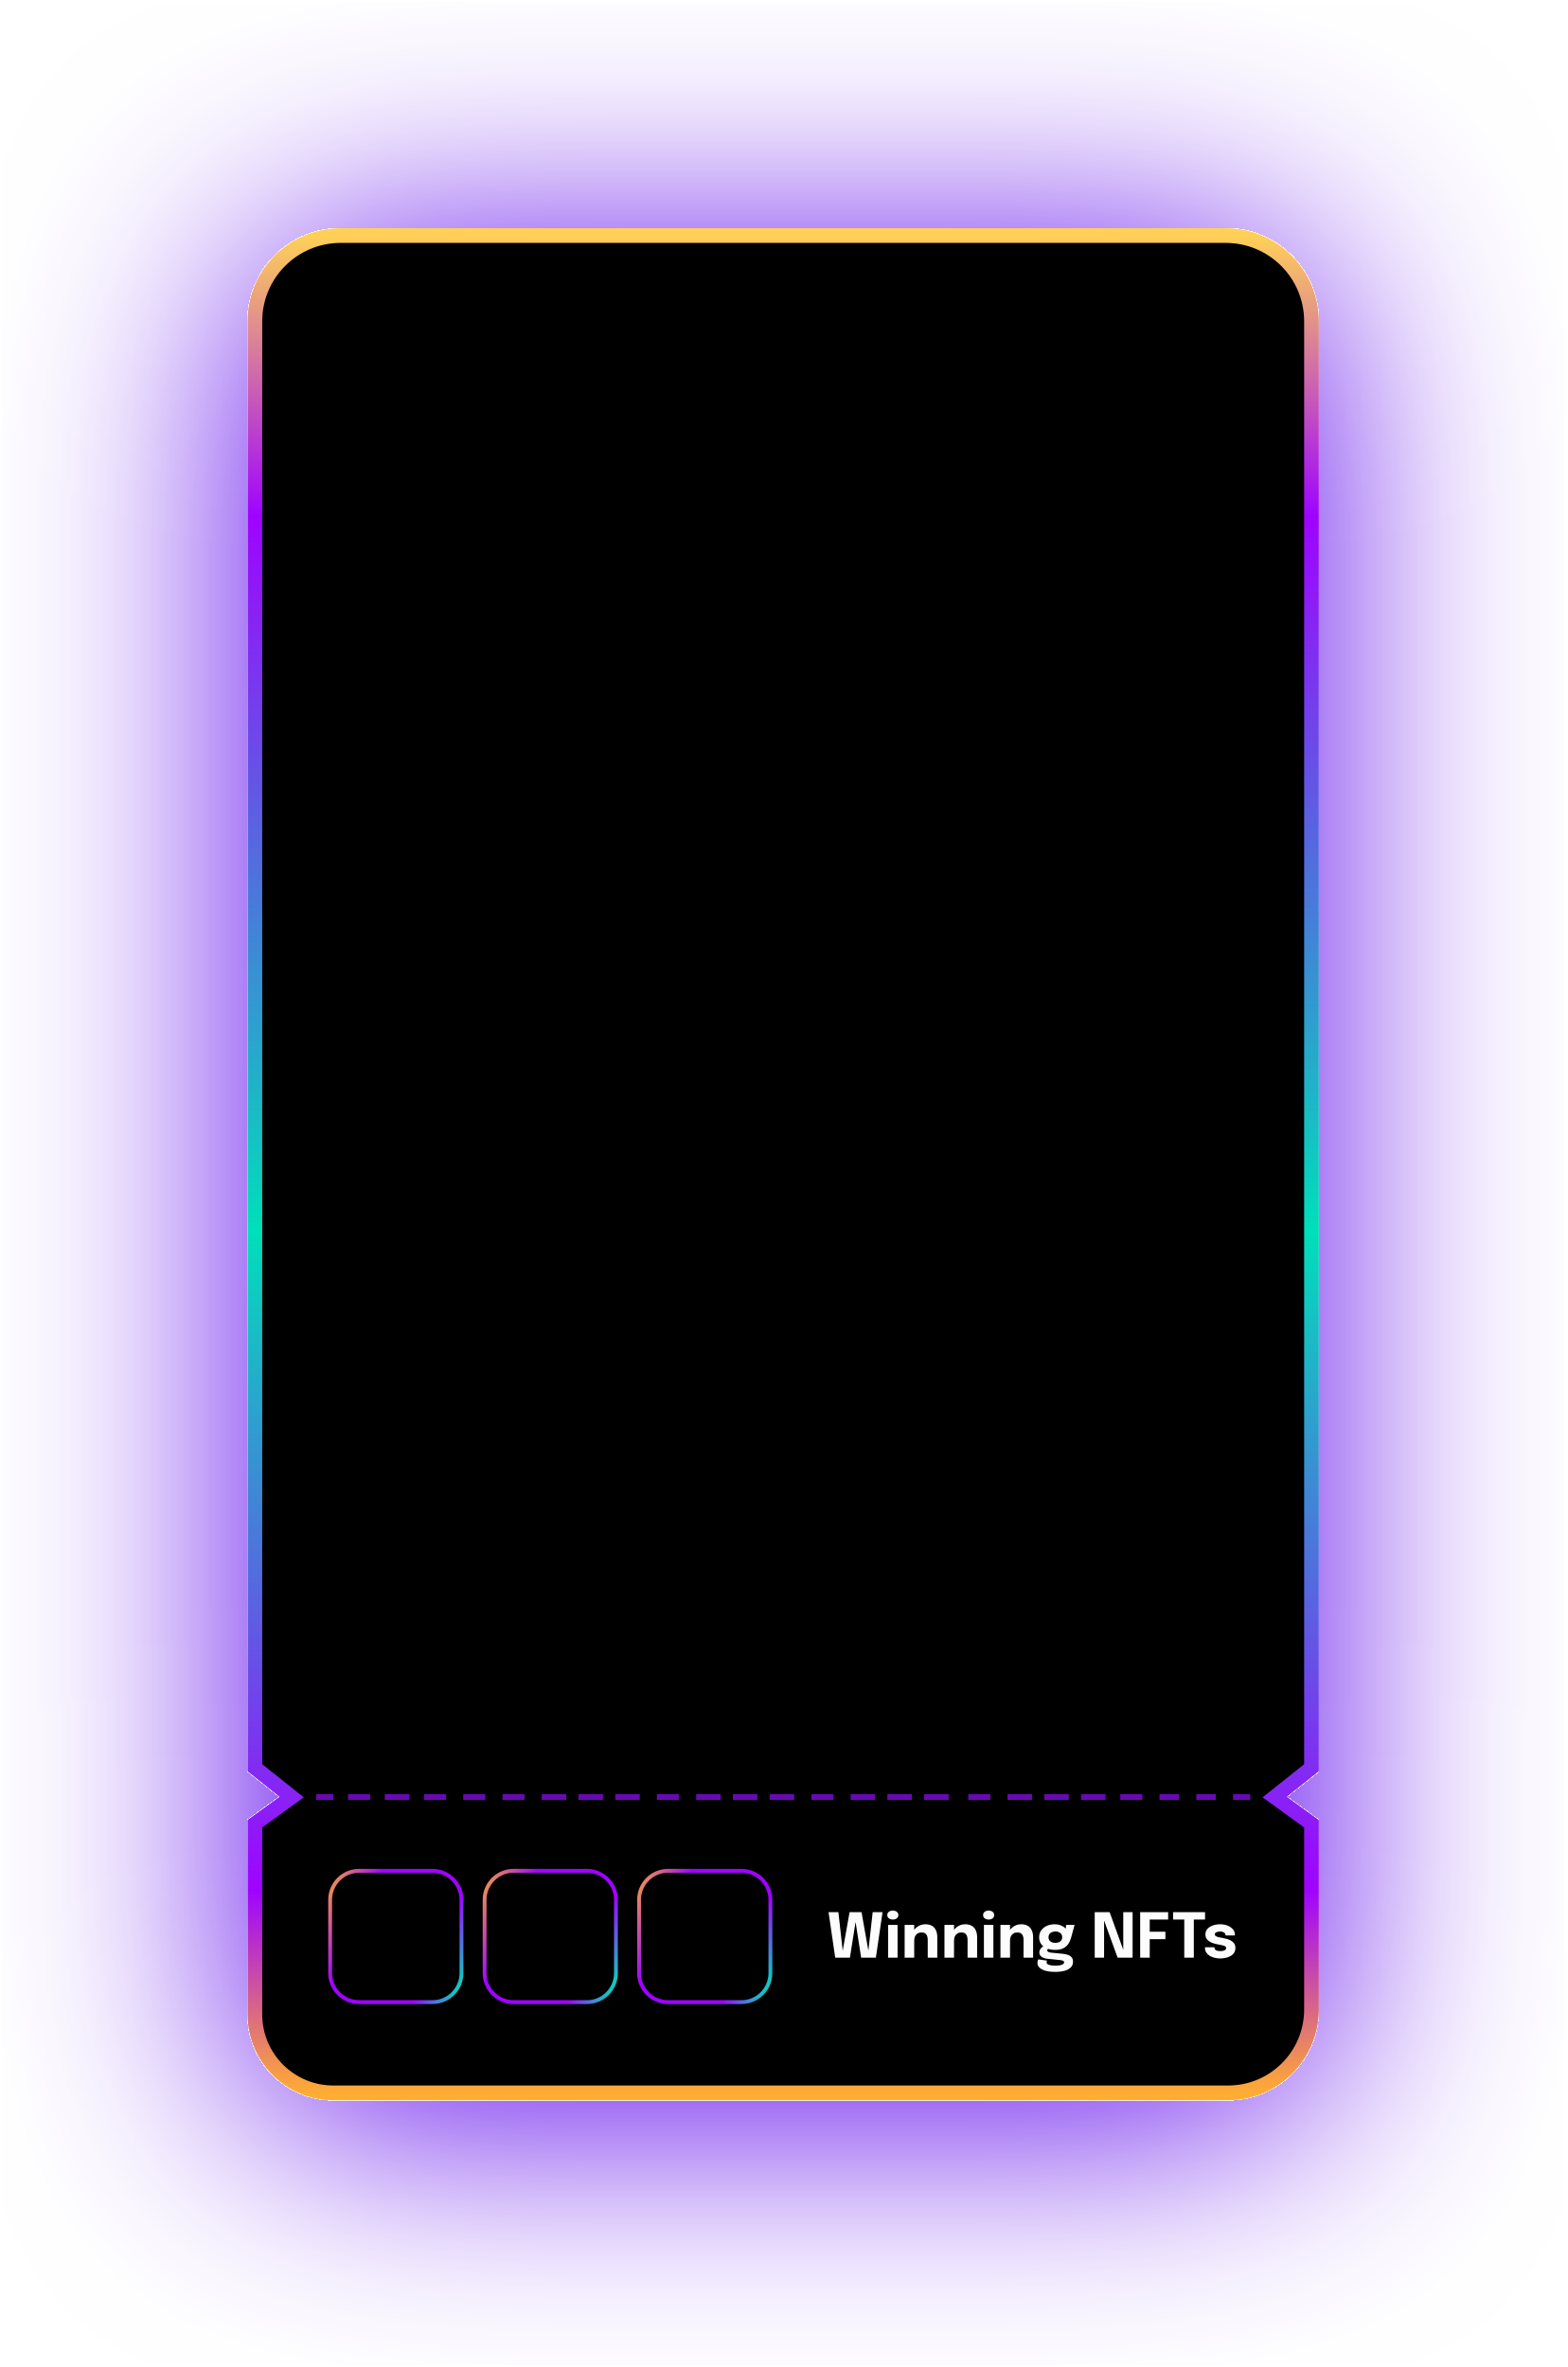
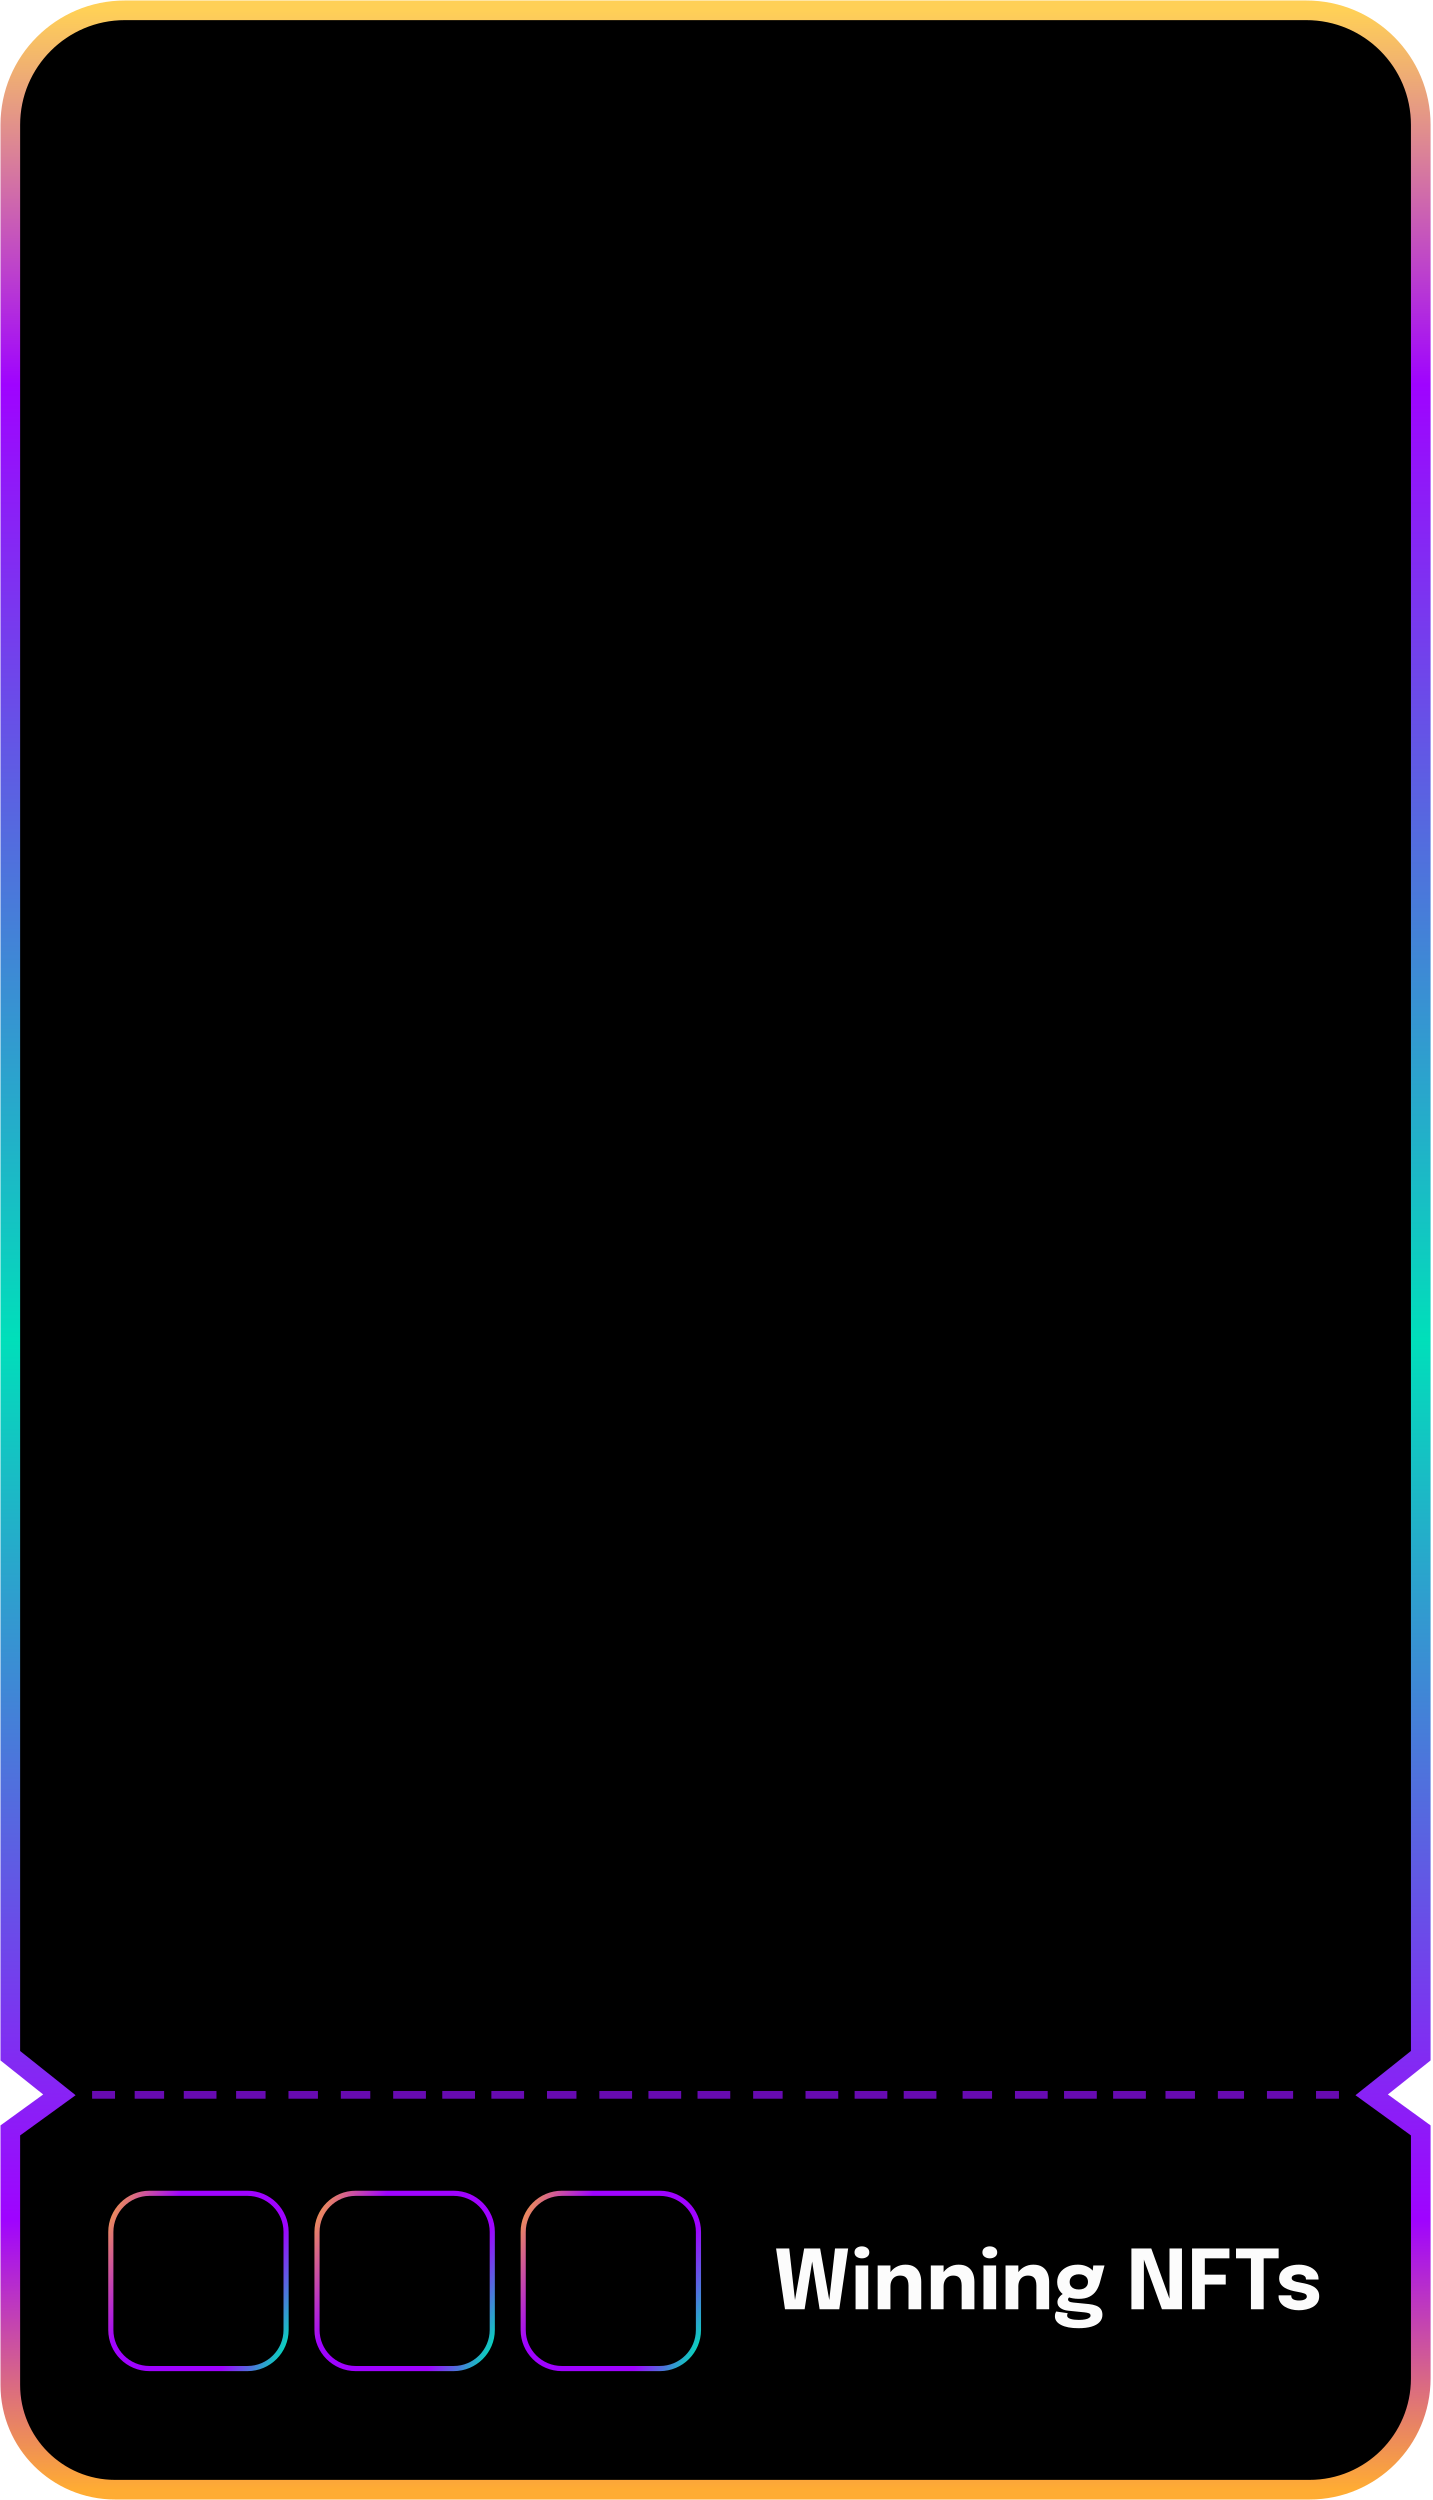
- <svg xmlns="http://www.w3.org/2000/svg" width="406" height="613" viewBox="0 0 406 613" fill="none">
-   <g filter="url(#filter0_d_44_995)">
-     <path d="M66 457.808L75.523 465.399L66 472.3V518.537V521.684C66 532.904 75.096 542 86.316 542H318.041C329.962 542 339.626 532.336 339.626 520.415V518.537V472.3L330.103 465.399L339.626 457.808V84.463V83.22C339.626 70.948 329.678 61 317.406 61H88.22C75.948 61 66 70.948 66 83.22V83.773V457.808Z" fill="#111032" />
-     <path d="M66 457.808L75.523 465.399L66 472.3V518.537V521.684C66 532.904 75.096 542 86.316 542H318.041C329.962 542 339.626 532.336 339.626 520.415V518.537V472.3L330.103 465.399L339.626 457.808V84.463V83.22C339.626 70.948 329.678 61 317.406 61H88.22C75.948 61 66 70.948 66 83.22V83.773V457.808Z" fill="black" />
-     <path d="M66 457.808L75.523 465.399L66 472.3V518.537V521.684C66 532.904 75.096 542 86.316 542H318.041C329.962 542 339.626 532.336 339.626 520.415V518.537V472.3L330.103 465.399L339.626 457.808V84.463V83.22C339.626 70.948 329.678 61 317.406 61H88.22C75.948 61 66 70.948 66 83.22V83.773V457.808Z" stroke="url(#paint0_linear_44_995)" stroke-width="3.809" />
-   </g>
-   <path d="M90.125 465.399H95.838M99.648 465.399H105.996M109.805 465.399H114.25H115.519M130.121 465.399H135.835M140.279 465.399H143.453H146.628M81.871 465.399H86.316M119.963 465.399H122.82H125.677M149.802 465.399H152.976H156.151M159.325 465.399H162.499H165.673M170.118 465.399H175.831M180.275 465.399H183.45H186.624M189.798 465.399H192.973H196.147M199.321 465.399H202.496H205.67M210.114 465.399H215.828M220.272 465.399H223.446H226.62M229.795 465.399H232.969H236.143M239.318 465.399H242.492H245.666M250.745 465.399H256.459M260.903 465.399H264.077H267.252M270.426 465.399H273.6H276.775M279.949 465.399H283.123H286.298M290.107 465.399H295.821M300.265 465.399H303.439H305.343M309.788 465.399H312.962H314.866M319.31 465.399H322.485H323.755" stroke="#930FFC" stroke-opacity="0.7" stroke-width="1.5" />
-   <rect x="85.5" y="484.5" width="34" height="34" rx="7.5" stroke="url(#paint1_linear_44_995)" />
-   <rect x="125.5" y="484.5" width="34" height="34" rx="7.5" stroke="url(#paint2_linear_44_995)" />
-   <rect x="165.5" y="484.5" width="34" height="34" rx="7.5" stroke="url(#paint3_linear_44_995)" />
-   <path d="M216.288 507L214.56 495.2H217.112L218.368 506.464L218.008 506.448L220.008 495.2H223.104L225.096 506.448L224.736 506.464L225.992 495.2H228.544L226.816 507H223.008L221.432 496.92H221.688L220.096 507H216.288ZM229.981 507V498.504H232.437V507H229.981ZM231.205 497.12C230.821 497.12 230.485 497.019 230.197 496.816C229.914 496.613 229.773 496.328 229.773 495.96C229.773 495.587 229.914 495.299 230.197 495.096C230.485 494.893 230.821 494.792 231.205 494.792C231.594 494.792 231.93 494.893 232.213 495.096C232.501 495.299 232.645 495.587 232.645 495.96C232.645 496.333 232.501 496.621 232.213 496.824C231.93 497.021 231.594 497.12 231.205 497.12ZM240.249 507V503.392C240.249 503.189 240.249 503.005 240.249 502.84C240.249 502.675 240.249 502.525 240.249 502.392C240.249 502.04 240.203 501.72 240.113 501.432C240.022 501.139 239.859 500.904 239.625 500.728C239.39 500.552 239.051 500.464 238.609 500.464C238.225 500.464 237.891 500.552 237.609 500.728C237.331 500.904 237.118 501.149 236.969 501.464C236.819 501.779 236.745 502.141 236.745 502.552L236.057 502.056C236.057 501.32 236.217 500.675 236.537 500.12C236.857 499.565 237.289 499.131 237.833 498.816C238.382 498.501 238.99 498.344 239.657 498.344C240.355 498.344 240.929 498.485 241.377 498.768C241.83 499.045 242.166 499.435 242.385 499.936C242.609 500.432 242.721 501.013 242.721 501.68C242.721 501.952 242.721 502.256 242.721 502.592C242.721 502.928 242.721 503.272 242.721 503.624V507H240.249ZM234.265 507V498.504H236.745V507H234.265ZM250.561 507V503.392C250.561 503.189 250.561 503.005 250.561 502.84C250.561 502.675 250.561 502.525 250.561 502.392C250.561 502.04 250.516 501.72 250.425 501.432C250.334 501.139 250.172 500.904 249.937 500.728C249.702 500.552 249.364 500.464 248.921 500.464C248.537 500.464 248.204 500.552 247.921 500.728C247.644 500.904 247.43 501.149 247.281 501.464C247.132 501.779 247.057 502.141 247.057 502.552L246.369 502.056C246.369 501.32 246.529 500.675 246.849 500.12C247.169 499.565 247.601 499.131 248.145 498.816C248.694 498.501 249.302 498.344 249.969 498.344C250.668 498.344 251.241 498.485 251.689 498.768C252.142 499.045 252.478 499.435 252.697 499.936C252.921 500.432 253.033 501.013 253.033 501.68C253.033 501.952 253.033 502.256 253.033 502.592C253.033 502.928 253.033 503.272 253.033 503.624V507H250.561ZM244.577 507V498.504H247.057V507H244.577ZM254.794 507V498.504H257.25V507H254.794ZM256.018 497.12C255.634 497.12 255.298 497.019 255.01 496.816C254.727 496.613 254.586 496.328 254.586 495.96C254.586 495.587 254.727 495.299 255.01 495.096C255.298 494.893 255.634 494.792 256.018 494.792C256.407 494.792 256.743 494.893 257.026 495.096C257.314 495.299 257.458 495.587 257.458 495.96C257.458 496.333 257.314 496.621 257.026 496.824C256.743 497.021 256.407 497.12 256.018 497.12ZM265.061 507V503.392C265.061 503.189 265.061 503.005 265.061 502.84C265.061 502.675 265.061 502.525 265.061 502.392C265.061 502.04 265.016 501.72 264.925 501.432C264.834 501.139 264.672 500.904 264.437 500.728C264.202 500.552 263.864 500.464 263.421 500.464C263.037 500.464 262.704 500.552 262.421 500.728C262.144 500.904 261.93 501.149 261.781 501.464C261.632 501.779 261.557 502.141 261.557 502.552L260.869 502.056C260.869 501.32 261.029 500.675 261.349 500.12C261.669 499.565 262.101 499.131 262.645 498.816C263.194 498.501 263.802 498.344 264.469 498.344C265.168 498.344 265.741 498.485 266.189 498.768C266.642 499.045 266.978 499.435 267.197 499.936C267.421 500.432 267.533 501.013 267.533 501.68C267.533 501.952 267.533 502.256 267.533 502.592C267.533 502.928 267.533 503.272 267.533 503.624V507H265.061ZM259.077 507V498.504H261.557V507H259.077ZM275.254 505.992C275.776 506.045 276.232 506.147 276.622 506.296C277.016 506.44 277.323 506.656 277.542 506.944C277.76 507.227 277.87 507.605 277.87 508.08C277.87 508.629 277.688 509.096 277.326 509.48C276.968 509.869 276.443 510.165 275.75 510.368C275.056 510.571 274.216 510.672 273.23 510.672C271.774 510.672 270.646 510.461 269.846 510.04C269.051 509.624 268.654 509.067 268.654 508.368C268.654 508.171 268.675 507.992 268.718 507.832C268.766 507.677 268.824 507.544 268.894 507.432L271.15 507.76C271.123 507.797 271.094 507.853 271.062 507.928C271.035 508.008 271.022 508.107 271.022 508.224C271.022 508.507 271.232 508.717 271.654 508.856C272.08 508.995 272.63 509.064 273.302 509.064C273.776 509.064 274.182 509.029 274.518 508.96C274.859 508.896 275.118 508.8 275.294 508.672C275.475 508.544 275.566 508.397 275.566 508.232C275.566 507.992 275.448 507.835 275.214 507.76C274.984 507.685 274.718 507.632 274.414 507.6L271.198 507.272C270.606 507.213 270.115 507.043 269.726 506.76C269.336 506.477 269.142 506.096 269.142 505.616C269.142 505.317 269.224 505.045 269.39 504.8C269.555 504.549 269.744 504.344 269.958 504.184C270.171 504.019 270.35 503.915 270.494 503.872L271.758 504.512C271.656 504.528 271.536 504.592 271.398 504.704C271.264 504.816 271.198 504.947 271.198 505.096C271.198 505.245 271.272 505.373 271.422 505.48C271.576 505.587 271.856 505.659 272.262 505.696L275.254 505.992ZM276.094 498.504H278.278L277.39 501.768C277.224 502.387 276.979 502.939 276.654 503.424C276.328 503.904 275.894 504.283 275.35 504.56C274.811 504.837 274.131 504.976 273.31 504.976C272.446 504.976 271.696 504.843 271.062 504.576C270.432 504.309 269.947 503.933 269.606 503.448C269.264 502.957 269.094 502.379 269.094 501.712C269.094 501.045 269.267 500.459 269.614 499.952C269.966 499.445 270.443 499.051 271.046 498.768C271.654 498.485 272.342 498.344 273.11 498.344C273.691 498.344 274.222 498.44 274.702 498.632C275.187 498.819 275.576 499.067 275.87 499.376C276.168 499.685 276.323 500.027 276.334 500.4L275.878 500.52L276.094 498.504ZM273.294 503.16C273.646 503.16 273.955 503.104 274.222 502.992C274.488 502.875 274.696 502.707 274.846 502.488C274.995 502.264 275.07 501.995 275.07 501.68C275.07 501.371 274.995 501.107 274.846 500.888C274.696 500.669 274.488 500.501 274.222 500.384C273.955 500.267 273.646 500.208 273.294 500.208C272.958 500.208 272.654 500.269 272.382 500.392C272.115 500.509 271.904 500.68 271.75 500.904C271.595 501.123 271.518 501.389 271.518 501.704C271.518 502.013 271.592 502.277 271.742 502.496C271.891 502.709 272.099 502.875 272.366 502.992C272.632 503.104 272.942 503.16 273.294 503.16ZM285.915 507H283.491V495.2H287.347L291.299 506.104L290.883 506.208V495.2H293.299V507H289.419L285.467 496.128L285.915 496.024V507ZM296.617 497.12L297.737 495.936V500.904L296.969 500.28H301.793V502.2H296.969L297.737 501.528V507H295.257V495.2H302.505V497.12H296.617ZM312.058 497.12H308.162L309.154 495.936V507H306.682V495.936L307.706 497.12H303.786V495.2H312.058V497.12ZM315.972 507.192C315.466 507.192 314.978 507.133 314.508 507.016C314.039 506.899 313.618 506.725 313.244 506.496C312.876 506.267 312.583 505.981 312.364 505.64C312.151 505.293 312.044 504.891 312.044 504.432C312.044 504.411 312.044 504.387 312.044 504.36C312.044 504.328 312.044 504.304 312.044 504.288H314.508C314.508 504.304 314.508 504.323 314.508 504.344C314.508 504.36 314.508 504.379 314.508 504.4C314.508 504.709 314.644 504.936 314.916 505.08C315.194 505.224 315.567 505.296 316.036 505.296C316.282 505.296 316.516 505.272 316.74 505.224C316.97 505.171 317.156 505.088 317.3 504.976C317.45 504.859 317.524 504.712 317.524 504.536C317.524 504.253 317.367 504.053 317.052 503.936C316.743 503.819 316.244 503.701 315.556 503.584C315.167 503.52 314.772 503.429 314.372 503.312C313.972 503.195 313.604 503.04 313.268 502.848C312.932 502.651 312.663 502.403 312.46 502.104C312.258 501.8 312.156 501.432 312.156 501C312.156 500.424 312.33 499.939 312.676 499.544C313.028 499.149 313.495 498.851 314.076 498.648C314.658 498.445 315.298 498.344 315.996 498.344C316.663 498.344 317.284 498.456 317.86 498.68C318.436 498.899 318.903 499.216 319.26 499.632C319.618 500.043 319.796 500.539 319.796 501.12C319.796 501.131 319.796 501.147 319.796 501.168C319.796 501.189 319.796 501.211 319.796 501.232H317.356C317.356 501.211 317.356 501.192 317.356 501.176C317.356 501.16 317.356 501.147 317.356 501.136C317.356 500.923 317.287 500.749 317.148 500.616C317.015 500.483 316.844 500.384 316.636 500.32C316.428 500.251 316.212 500.216 315.988 500.216C315.786 500.216 315.575 500.24 315.356 500.288C315.143 500.331 314.962 500.405 314.812 500.512C314.663 500.613 314.588 500.757 314.588 500.944C314.588 501.125 314.668 501.275 314.828 501.392C314.988 501.504 315.212 501.597 315.5 501.672C315.788 501.741 316.122 501.808 316.5 501.872C316.858 501.931 317.234 502.013 317.628 502.12C318.028 502.221 318.402 502.368 318.748 502.56C319.1 502.747 319.383 502.995 319.596 503.304C319.815 503.608 319.924 503.995 319.924 504.464C319.924 504.949 319.812 505.365 319.588 505.712C319.364 506.059 319.06 506.341 318.676 506.56C318.298 506.773 317.874 506.931 317.404 507.032C316.94 507.139 316.463 507.192 315.972 507.192Z" fill="#FCFCFC" />
+ <svg xmlns="http://www.w3.org/2000/svg" width="278" height="485" viewBox="0 0 278 485" fill="none">
+   <path d="M2 398.808L11.523 406.399L2 413.3V459.537V462.684C2 473.904 11.096 483 22.316 483H254.041C265.962 483 275.626 473.336 275.626 461.415V459.537V413.3L266.103 406.399L275.626 398.808V25.463V24.22C275.626 11.948 265.678 2 253.406 2H24.22C11.948 2 2 11.948 2 24.22V24.773V398.808Z" fill="#111032" />
+   <path d="M2 398.808L11.523 406.399L2 413.3V459.537V462.684C2 473.904 11.096 483 22.316 483H254.041C265.962 483 275.626 473.336 275.626 461.415V459.537V413.3L266.103 406.399L275.626 398.808V25.463V24.22C275.626 11.948 265.678 2 253.406 2H24.22C11.948 2 2 11.948 2 24.22V24.773V398.808Z" fill="black" />
+   <path d="M2 398.808L11.523 406.399L2 413.3V459.537V462.684C2 473.904 11.096 483 22.316 483H254.041C265.962 483 275.626 473.336 275.626 461.415V459.537V413.3L266.103 406.399L275.626 398.808V25.463V24.22C275.626 11.948 265.678 2 253.406 2H24.22C11.948 2 2 11.948 2 24.22V24.773V398.808Z" stroke="url(#paint0_linear_58_1879)" stroke-width="3.809" />
+   <path d="M26.125 406.399H31.838M35.648 406.399H41.996M45.805 406.399H50.249H51.519M66.121 406.399H71.835M76.279 406.399H79.453H82.627M17.871 406.399H22.316M55.963 406.399H58.82H61.677M85.802 406.399H88.976H92.15M95.325 406.399H98.499H101.673M106.117 406.399H111.831M116.275 406.399H119.45H122.624M125.798 406.399H128.973H132.147M135.321 406.399H138.496H141.67M146.114 406.399H151.828M156.272 406.399H159.446H162.62M165.795 406.399H168.969H172.143M175.318 406.399H178.492H181.666M186.745 406.399H192.459M196.903 406.399H200.077H203.252M206.426 406.399H209.6H212.775M215.949 406.399H219.123H222.298M226.107 406.399H231.821M236.265 406.399H239.439H241.343M245.788 406.399H248.962H250.866M255.31 406.399H258.485H259.755" stroke="#930FFC" stroke-opacity="0.7" stroke-width="1.5" />
+   <rect x="21.5" y="425.5" width="34" height="34" rx="7.5" stroke="url(#paint1_linear_58_1879)" />
+   <rect x="61.5" y="425.5" width="34" height="34" rx="7.5" stroke="url(#paint2_linear_58_1879)" />
+   <rect x="101.5" y="425.5" width="34" height="34" rx="7.5" stroke="url(#paint3_linear_58_1879)" />
+   <path d="M152.288 448L150.56 436.2H153.112L154.368 447.464L154.008 447.448L156.008 436.2H159.104L161.096 447.448L160.736 447.464L161.992 436.2H164.544L162.816 448H159.008L157.432 437.92H157.688L156.096 448H152.288ZM165.981 448V439.504H168.437V448H165.981ZM167.205 438.12C166.821 438.12 166.485 438.019 166.197 437.816C165.914 437.613 165.773 437.328 165.773 436.96C165.773 436.587 165.914 436.299 166.197 436.096C166.485 435.893 166.821 435.792 167.205 435.792C167.594 435.792 167.93 435.893 168.213 436.096C168.501 436.299 168.645 436.587 168.645 436.96C168.645 437.333 168.501 437.621 168.213 437.824C167.93 438.021 167.594 438.12 167.205 438.12ZM176.249 448V444.392C176.249 444.189 176.249 444.005 176.249 443.84C176.249 443.675 176.249 443.525 176.249 443.392C176.249 443.04 176.203 442.72 176.113 442.432C176.022 442.139 175.859 441.904 175.625 441.728C175.39 441.552 175.051 441.464 174.609 441.464C174.225 441.464 173.891 441.552 173.609 441.728C173.331 441.904 173.118 442.149 172.969 442.464C172.819 442.779 172.745 443.141 172.745 443.552L172.057 443.056C172.057 442.32 172.217 441.675 172.537 441.12C172.857 440.565 173.289 440.131 173.833 439.816C174.382 439.501 174.99 439.344 175.657 439.344C176.355 439.344 176.929 439.485 177.377 439.768C177.83 440.045 178.166 440.435 178.385 440.936C178.609 441.432 178.721 442.013 178.721 442.68C178.721 442.952 178.721 443.256 178.721 443.592C178.721 443.928 178.721 444.272 178.721 444.624V448H176.249ZM170.265 448V439.504H172.745V448H170.265ZM186.561 448V444.392C186.561 444.189 186.561 444.005 186.561 443.84C186.561 443.675 186.561 443.525 186.561 443.392C186.561 443.04 186.516 442.72 186.425 442.432C186.334 442.139 186.172 441.904 185.937 441.728C185.702 441.552 185.364 441.464 184.921 441.464C184.537 441.464 184.204 441.552 183.921 441.728C183.644 441.904 183.43 442.149 183.281 442.464C183.132 442.779 183.057 443.141 183.057 443.552L182.369 443.056C182.369 442.32 182.529 441.675 182.849 441.12C183.169 440.565 183.601 440.131 184.145 439.816C184.694 439.501 185.302 439.344 185.969 439.344C186.668 439.344 187.241 439.485 187.689 439.768C188.142 440.045 188.478 440.435 188.697 440.936C188.921 441.432 189.033 442.013 189.033 442.68C189.033 442.952 189.033 443.256 189.033 443.592C189.033 443.928 189.033 444.272 189.033 444.624V448H186.561ZM180.577 448V439.504H183.057V448H180.577ZM190.794 448V439.504H193.25V448H190.794ZM192.018 438.12C191.634 438.12 191.298 438.019 191.01 437.816C190.727 437.613 190.586 437.328 190.586 436.96C190.586 436.587 190.727 436.299 191.01 436.096C191.298 435.893 191.634 435.792 192.018 435.792C192.407 435.792 192.743 435.893 193.026 436.096C193.314 436.299 193.458 436.587 193.458 436.96C193.458 437.333 193.314 437.621 193.026 437.824C192.743 438.021 192.407 438.12 192.018 438.12ZM201.061 448V444.392C201.061 444.189 201.061 444.005 201.061 443.84C201.061 443.675 201.061 443.525 201.061 443.392C201.061 443.04 201.016 442.72 200.925 442.432C200.834 442.139 200.672 441.904 200.437 441.728C200.202 441.552 199.864 441.464 199.421 441.464C199.037 441.464 198.704 441.552 198.421 441.728C198.144 441.904 197.93 442.149 197.781 442.464C197.632 442.779 197.557 443.141 197.557 443.552L196.869 443.056C196.869 442.32 197.029 441.675 197.349 441.12C197.669 440.565 198.101 440.131 198.645 439.816C199.194 439.501 199.802 439.344 200.469 439.344C201.168 439.344 201.741 439.485 202.189 439.768C202.642 440.045 202.978 440.435 203.197 440.936C203.421 441.432 203.533 442.013 203.533 442.68C203.533 442.952 203.533 443.256 203.533 443.592C203.533 443.928 203.533 444.272 203.533 444.624V448H201.061ZM195.077 448V439.504H197.557V448H195.077ZM211.254 446.992C211.776 447.045 212.232 447.147 212.622 447.296C213.016 447.44 213.323 447.656 213.542 447.944C213.76 448.227 213.87 448.605 213.87 449.08C213.87 449.629 213.688 450.096 213.326 450.48C212.968 450.869 212.443 451.165 211.75 451.368C211.056 451.571 210.216 451.672 209.23 451.672C207.774 451.672 206.646 451.461 205.846 451.04C205.051 450.624 204.654 450.067 204.654 449.368C204.654 449.171 204.675 448.992 204.718 448.832C204.766 448.677 204.824 448.544 204.894 448.432L207.15 448.76C207.123 448.797 207.094 448.853 207.062 448.928C207.035 449.008 207.022 449.107 207.022 449.224C207.022 449.507 207.232 449.717 207.654 449.856C208.08 449.995 208.63 450.064 209.302 450.064C209.776 450.064 210.182 450.029 210.518 449.96C210.859 449.896 211.118 449.8 211.294 449.672C211.475 449.544 211.566 449.397 211.566 449.232C211.566 448.992 211.448 448.835 211.214 448.76C210.984 448.685 210.718 448.632 210.414 448.6L207.198 448.272C206.606 448.213 206.115 448.043 205.726 447.76C205.336 447.477 205.142 447.096 205.142 446.616C205.142 446.317 205.224 446.045 205.39 445.8C205.555 445.549 205.744 445.344 205.958 445.184C206.171 445.019 206.35 444.915 206.494 444.872L207.758 445.512C207.656 445.528 207.536 445.592 207.398 445.704C207.264 445.816 207.198 445.947 207.198 446.096C207.198 446.245 207.272 446.373 207.422 446.48C207.576 446.587 207.856 446.659 208.262 446.696L211.254 446.992ZM212.094 439.504H214.278L213.39 442.768C213.224 443.387 212.979 443.939 212.654 444.424C212.328 444.904 211.894 445.283 211.35 445.56C210.811 445.837 210.131 445.976 209.31 445.976C208.446 445.976 207.696 445.843 207.062 445.576C206.432 445.309 205.947 444.933 205.606 444.448C205.264 443.957 205.094 443.379 205.094 442.712C205.094 442.045 205.267 441.459 205.614 440.952C205.966 440.445 206.443 440.051 207.046 439.768C207.654 439.485 208.342 439.344 209.11 439.344C209.691 439.344 210.222 439.44 210.702 439.632C211.187 439.819 211.576 440.067 211.87 440.376C212.168 440.685 212.323 441.027 212.334 441.4L211.878 441.52L212.094 439.504ZM209.294 444.16C209.646 444.16 209.955 444.104 210.222 443.992C210.488 443.875 210.696 443.707 210.846 443.488C210.995 443.264 211.07 442.995 211.07 442.68C211.07 442.371 210.995 442.107 210.846 441.888C210.696 441.669 210.488 441.501 210.222 441.384C209.955 441.267 209.646 441.208 209.294 441.208C208.958 441.208 208.654 441.269 208.382 441.392C208.115 441.509 207.904 441.68 207.75 441.904C207.595 442.123 207.518 442.389 207.518 442.704C207.518 443.013 207.592 443.277 207.742 443.496C207.891 443.709 208.099 443.875 208.366 443.992C208.632 444.104 208.942 444.16 209.294 444.16ZM221.915 448H219.491V436.2H223.347L227.299 447.104L226.883 447.208V436.2H229.299V448H225.419L221.467 437.128L221.915 437.024V448ZM232.617 438.12L233.737 436.936V441.904L232.969 441.28H237.793V443.2H232.969L233.737 442.528V448H231.257V436.2H238.505V438.12H232.617ZM248.058 438.12H244.162L245.154 436.936V448H242.682V436.936L243.706 438.12H239.786V436.2H248.058V438.12ZM251.972 448.192C251.466 448.192 250.978 448.133 250.508 448.016C250.039 447.899 249.618 447.725 249.244 447.496C248.876 447.267 248.583 446.981 248.364 446.64C248.151 446.293 248.044 445.891 248.044 445.432C248.044 445.411 248.044 445.387 248.044 445.36C248.044 445.328 248.044 445.304 248.044 445.288H250.508C250.508 445.304 250.508 445.323 250.508 445.344C250.508 445.36 250.508 445.379 250.508 445.4C250.508 445.709 250.644 445.936 250.916 446.08C251.194 446.224 251.567 446.296 252.036 446.296C252.282 446.296 252.516 446.272 252.74 446.224C252.97 446.171 253.156 446.088 253.3 445.976C253.45 445.859 253.524 445.712 253.524 445.536C253.524 445.253 253.367 445.053 253.052 444.936C252.743 444.819 252.244 444.701 251.556 444.584C251.167 444.52 250.772 444.429 250.372 444.312C249.972 444.195 249.604 444.04 249.268 443.848C248.932 443.651 248.663 443.403 248.46 443.104C248.258 442.8 248.156 442.432 248.156 442C248.156 441.424 248.33 440.939 248.676 440.544C249.028 440.149 249.495 439.851 250.076 439.648C250.658 439.445 251.298 439.344 251.996 439.344C252.663 439.344 253.284 439.456 253.86 439.68C254.436 439.899 254.903 440.216 255.26 440.632C255.618 441.043 255.796 441.539 255.796 442.12C255.796 442.131 255.796 442.147 255.796 442.168C255.796 442.189 255.796 442.211 255.796 442.232H253.356C253.356 442.211 253.356 442.192 253.356 442.176C253.356 442.16 253.356 442.147 253.356 442.136C253.356 441.923 253.287 441.749 253.148 441.616C253.015 441.483 252.844 441.384 252.636 441.32C252.428 441.251 252.212 441.216 251.988 441.216C251.786 441.216 251.575 441.24 251.356 441.288C251.143 441.331 250.962 441.405 250.812 441.512C250.663 441.613 250.588 441.757 250.588 441.944C250.588 442.125 250.668 442.275 250.828 442.392C250.988 442.504 251.212 442.597 251.5 442.672C251.788 442.741 252.122 442.808 252.5 442.872C252.858 442.931 253.234 443.013 253.628 443.12C254.028 443.221 254.402 443.368 254.748 443.56C255.1 443.747 255.383 443.995 255.596 444.304C255.815 444.608 255.924 444.995 255.924 445.464C255.924 445.949 255.812 446.365 255.588 446.712C255.364 447.059 255.06 447.341 254.676 447.56C254.298 447.773 253.874 447.931 253.404 448.032C252.94 448.139 252.463 448.192 251.972 448.192Z" fill="#FCFCFC" />
  <defs>
-     <filter id="filter0_d_44_995" x="0.609" y="0.688" width="404.408" height="611.782" filterUnits="userSpaceOnUse" color-interpolation-filters="sRGB">
-       <feFlood flood-opacity="0" result="BackgroundImageFix" />
-       <feColorMatrix in="SourceAlpha" type="matrix" values="0 0 0 0 0 0 0 0 0 0 0 0 0 0 0 0 0 0 127 0" result="hardAlpha" />
-       <feOffset dy="5.079" />
-       <feGaussianBlur stdDeviation="31.743" />
-       <feComposite in2="hardAlpha" operator="out" />
-       <feColorMatrix type="matrix" values="0 0 0 0 0.35 0 0 0 0 0 0 0 0 0 0.922 0 0 0 1 0" />
-       <feBlend mode="normal" in2="BackgroundImageFix" result="effect1_dropShadow_44_995" />
-       <feBlend mode="normal" in="SourceGraphic" in2="effect1_dropShadow_44_995" result="shape" />
-     </filter>
-     <linearGradient id="paint0_linear_44_995" x1="202.813" y1="61" x2="202.813" y2="542" gradientUnits="userSpaceOnUse">
+     <linearGradient id="paint0_linear_58_1879" x1="138.813" y1="2" x2="138.813" y2="483" gradientUnits="userSpaceOnUse">
      <stop stop-color="#FFD057" />
      <stop offset="0.151" stop-color="#9F03FF" />
      <stop offset="0.536" stop-color="#00DFBA" />
      <stop offset="0.891" stop-color="#9F03FF" />
      <stop offset="1" stop-color="#FFAC33" />
    </linearGradient>
-     <linearGradient id="paint1_linear_44_995" x1="85" y1="484" x2="127.192" y2="503.176" gradientUnits="userSpaceOnUse">
+     <linearGradient id="paint1_linear_58_1879" x1="21" y1="425" x2="63.191" y2="444.176" gradientUnits="userSpaceOnUse">
      <stop stop-color="#FFAC33" />
      <stop offset="0.281" stop-color="#9F03FF" />
      <stop offset="0.281" stop-color="#9F03FF" />
      <stop offset="0.281" stop-color="#9F03FF" />
      <stop offset="0.74" stop-color="#9F03FF" />
      <stop offset="0.958" stop-color="#00DFBA" />
    </linearGradient>
-     <linearGradient id="paint2_linear_44_995" x1="125" y1="484" x2="167.192" y2="503.176" gradientUnits="userSpaceOnUse">
+     <linearGradient id="paint2_linear_58_1879" x1="61" y1="425" x2="103.192" y2="444.176" gradientUnits="userSpaceOnUse">
      <stop stop-color="#FFAC33" />
      <stop offset="0.281" stop-color="#9F03FF" />
      <stop offset="0.281" stop-color="#9F03FF" />
      <stop offset="0.281" stop-color="#9F03FF" />
      <stop offset="0.74" stop-color="#9F03FF" />
      <stop offset="0.958" stop-color="#00DFBA" />
    </linearGradient>
-     <linearGradient id="paint3_linear_44_995" x1="165" y1="484" x2="207.192" y2="503.176" gradientUnits="userSpaceOnUse">
+     <linearGradient id="paint3_linear_58_1879" x1="101" y1="425" x2="143.192" y2="444.176" gradientUnits="userSpaceOnUse">
      <stop stop-color="#FFAC33" />
      <stop offset="0.281" stop-color="#9F03FF" />
      <stop offset="0.281" stop-color="#9F03FF" />
      <stop offset="0.281" stop-color="#9F03FF" />
      <stop offset="0.74" stop-color="#9F03FF" />
      <stop offset="0.958" stop-color="#00DFBA" />
    </linearGradient>
  </defs>
</svg>
